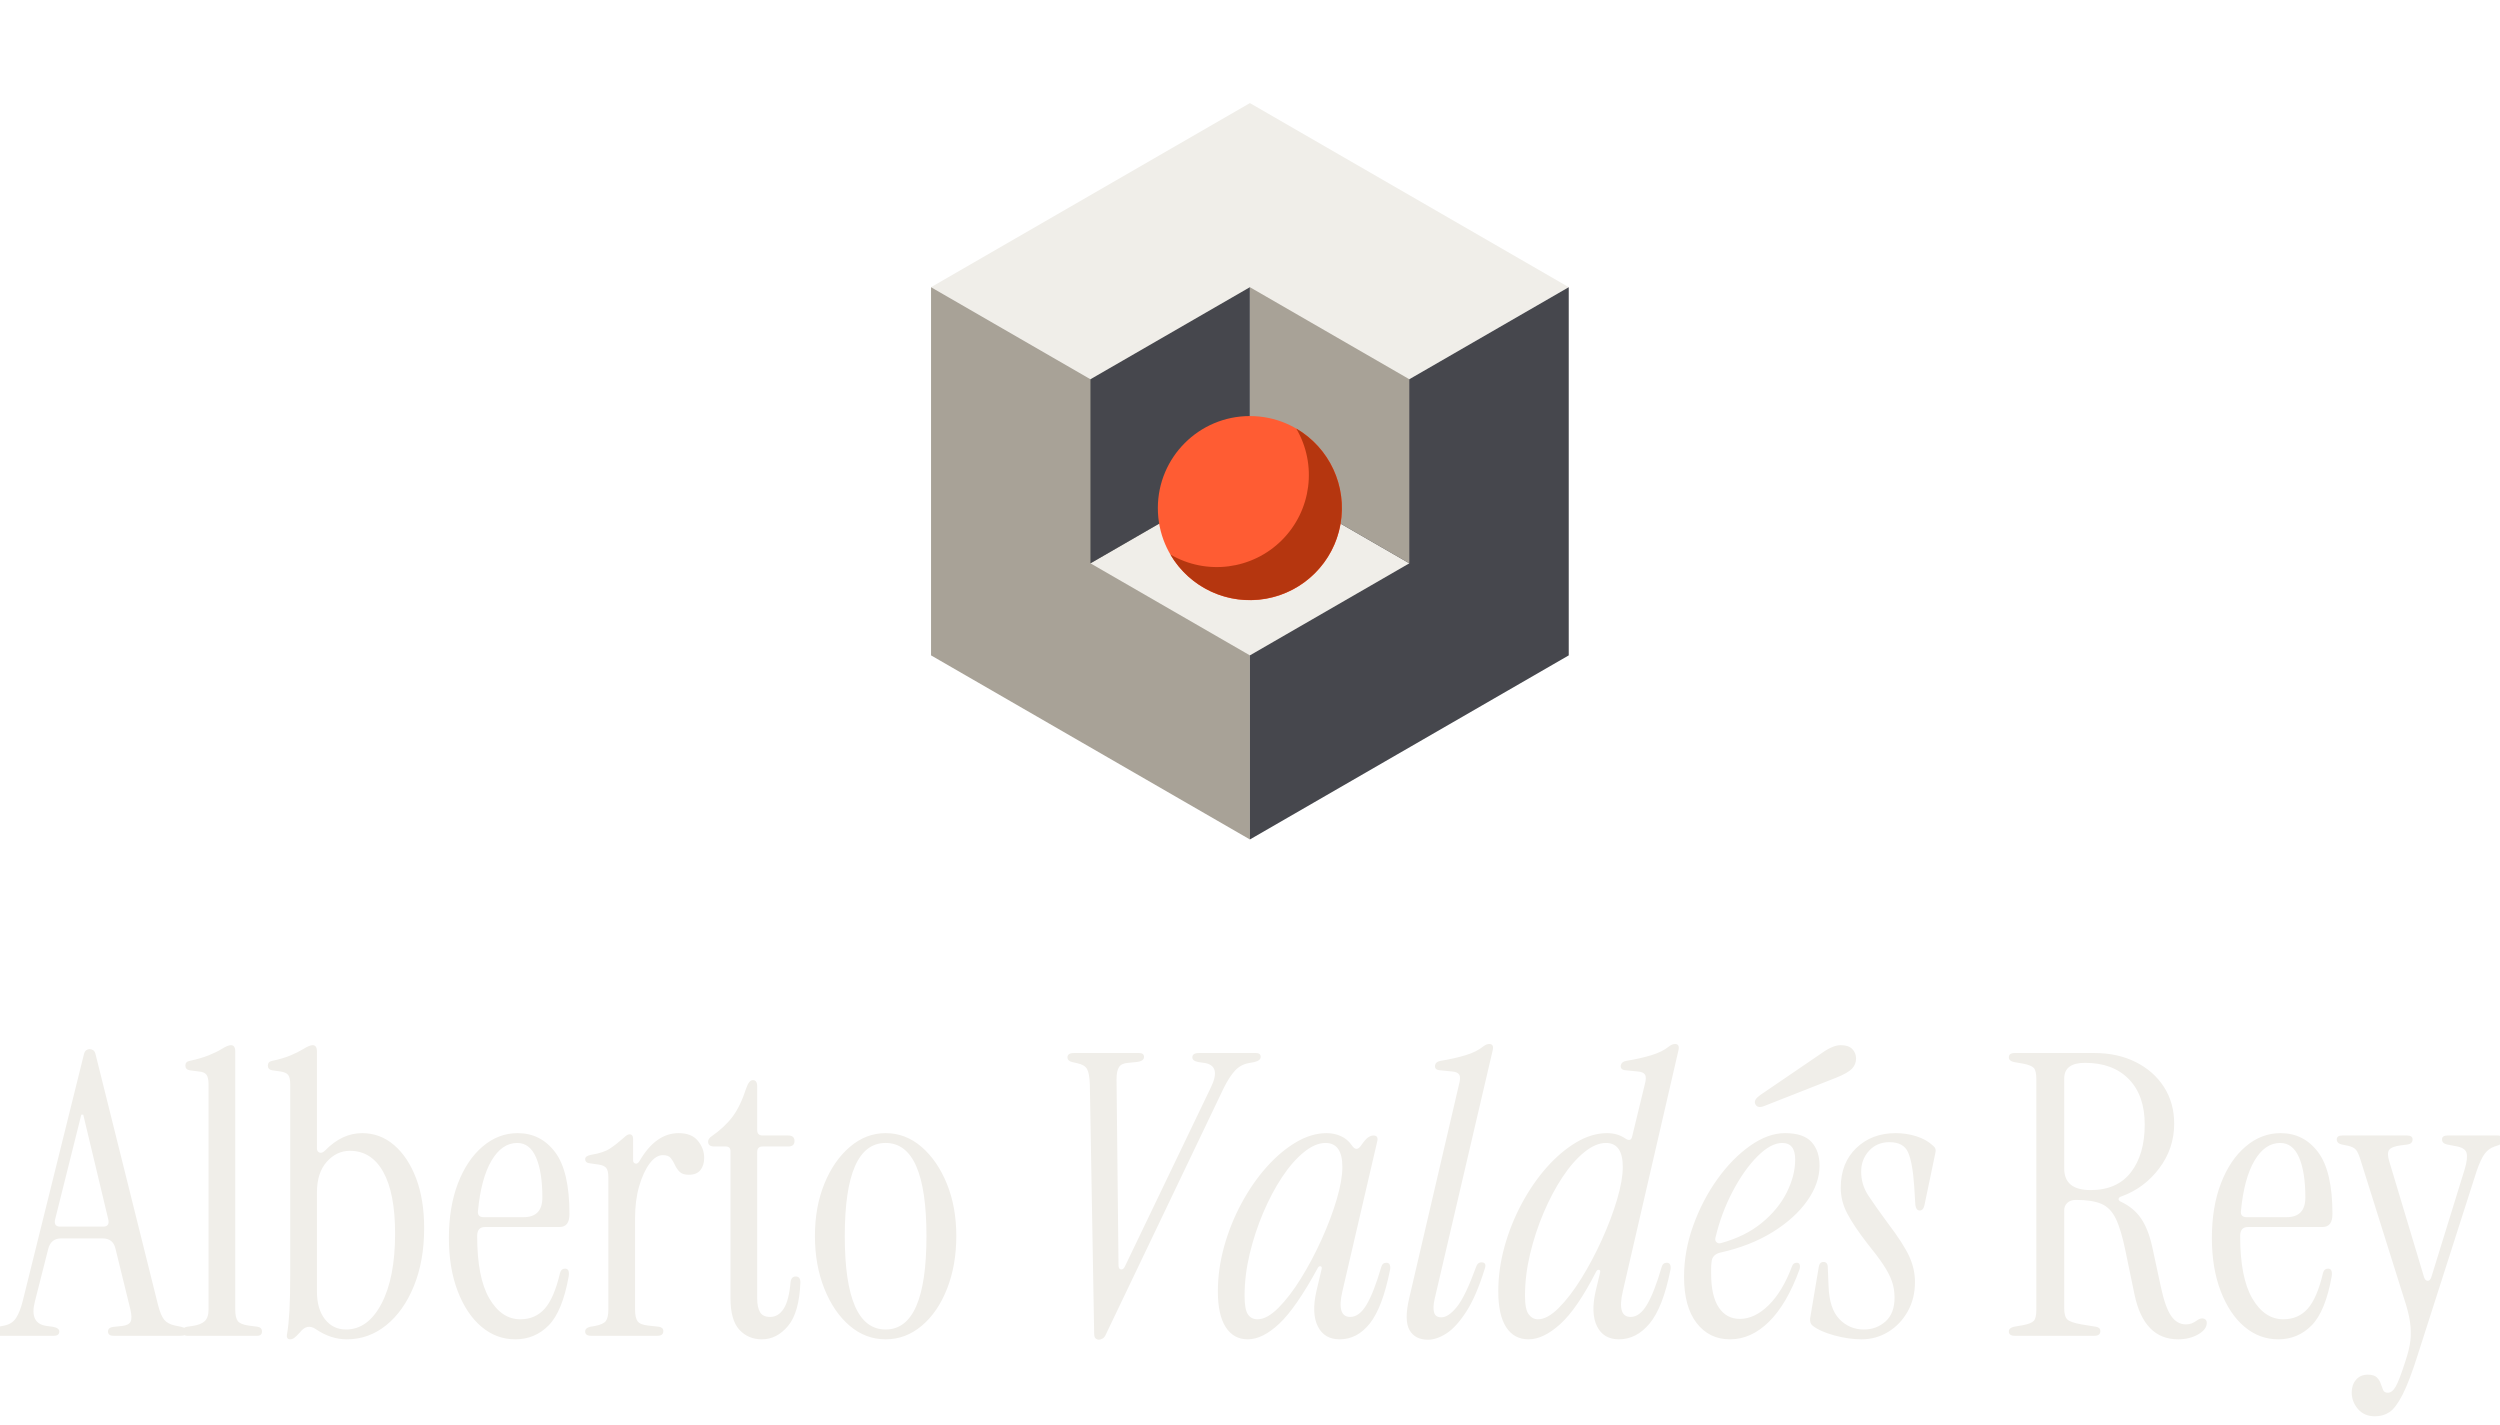
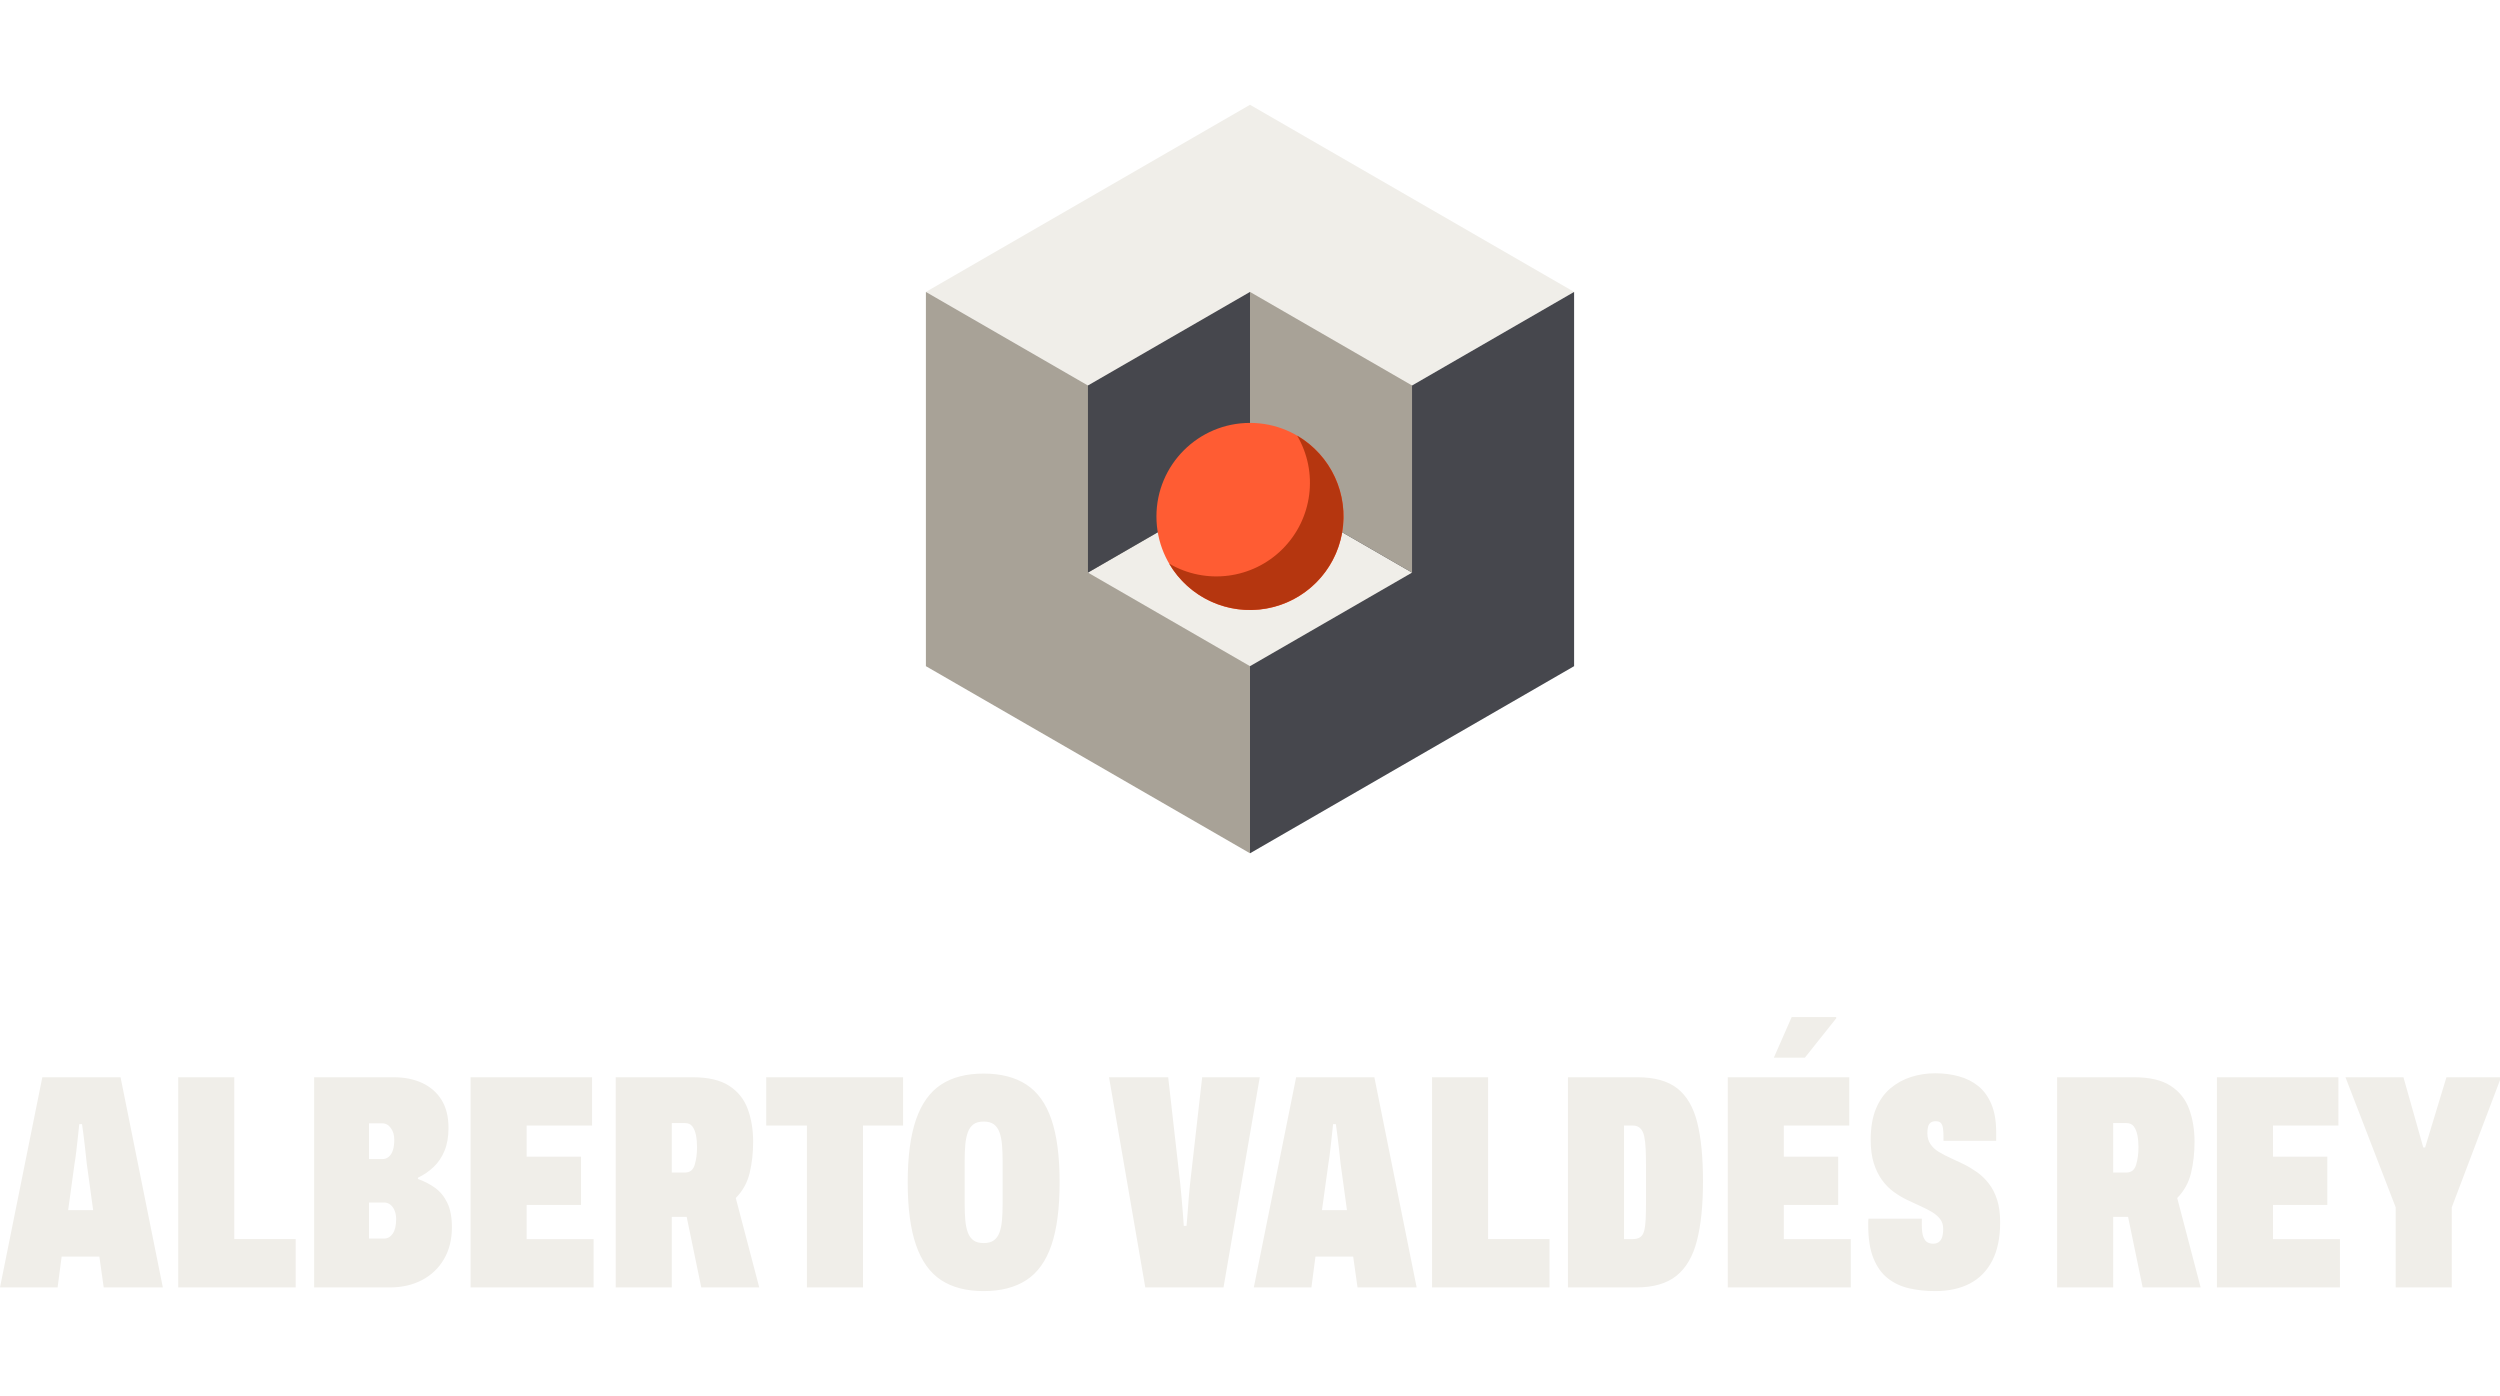
- <svg xmlns="http://www.w3.org/2000/svg" viewBox="0 0 679 387" role="img" aria-labelledby="t">
-   <g transform="translate(211.47 0)">
+ <svg xmlns="http://www.w3.org/2000/svg" viewBox="0 0 668 373" role="img" aria-labelledby="t">
+   <g transform="translate(206.00 0)">
    <g id="symbol">
      <polygon fill="#f0eee9" points="128.00,28.00 214.60,78.00 128.00,128.00 41.40,78.00" />
      <polygon fill="#a8a297" points="41.40,78.00 128.00,128.00 128.00,228.00 41.40,178.00" />
      <polygon fill="#46474d" points="214.60,78.00 128.00,128.00 128.00,228.00 214.60,178.00" />
      <polygon fill="#f0eee9" points="128.00,178.00 84.70,153.00 128.00,128.00 171.30,153.00" />
      <polygon fill="#46474d" points="128.00,78.00 84.70,103.00 84.70,153.00 128.00,128.00" />
      <polygon fill="#a8a297" points="128.00,78.00 171.30,103.00 171.30,153.00 128.00,128.00" />
      <circle fill="#ff5c33" cx="128.00" cy="138.00" r="25.00" />
      <path fill="#b5360f" d="M140.60 116.40 A25.00 25.00 0 1 1 106.40 150.60 A25.00 25.00 0 0 0 140.60 116.40 Z" />
    </g>
  </g>
  <g id="wordmark" fill="#f0eee9">
-     <path d="M-0.32 362.8Q-1.92 362.8 -1.92 361.733Q-1.92 360.667 -0.427 360.347L1.173 360.027Q3.307 359.6 4.373 357.947Q5.44 356.293 6.187 353.307L22.72 286.64Q22.933 285.573 23.413 285.253Q23.893 284.933 24.32 284.933Q24.853 284.933 25.333 285.253Q25.813 285.573 26.027 286.64L42.88 354.267Q43.627 357.253 44.587 358.427Q45.547 359.6 47.573 360.027L49.173 360.347Q50.667 360.667 50.667 361.733Q50.667 362.8 49.067 362.8H30.827Q29.333 362.8 29.333 361.627Q29.333 360.453 31.147 360.347L33.173 360.133Q34.987 359.92 35.467 358.96Q35.947 358.0 35.413 355.653L31.36 339.12Q30.72 336.347 27.84 336.347H16.64Q13.867 336.347 13.12 339.12L9.493 353.413Q7.893 359.493 12.693 360.133L14.293 360.347Q16.107 360.667 16.107 361.627Q16.107 362.8 14.613 362.8ZM16.32 333.147H28.053Q29.76 333.147 29.44 331.333L22.613 302.747H22.08L14.933 331.333Q14.613 333.147 16.32 333.147Z M50.88 362.8Q49.6 362.8 49.6 361.627Q49.6 360.56 50.773 360.347L52.267 360.133Q54.507 359.813 55.573 358.853Q56.64 357.893 56.64 355.653V294.533Q56.64 292.613 56.053 291.867Q55.467 291.12 53.973 291.013L51.52 290.693Q50.347 290.48 50.347 289.413Q50.347 288.347 51.52 288.133Q54.507 287.493 56.64 286.64Q58.773 285.787 60.16 284.933Q61.867 283.867 62.72 283.867Q63.893 283.867 63.893 285.573V355.653Q63.893 357.893 64.587 358.8Q65.28 359.707 67.52 360.027L69.973 360.347Q71.147 360.56 71.147 361.627Q71.147 362.8 69.867 362.8Z M94.187 363.76Q89.813 363.76 85.76 360.987Q83.413 359.387 81.493 361.84Q80.427 363.013 79.893 363.387Q79.36 363.76 78.827 363.76Q77.653 363.76 77.973 362.267Q78.4 359.813 78.613 355.973Q78.827 352.133 78.827 345.733V294.533Q78.827 292.613 78.24 291.92Q77.653 291.227 76.16 291.013L73.92 290.693Q72.747 290.48 72.747 289.413Q72.747 288.347 73.92 288.133Q76.907 287.493 78.933 286.64Q80.96 285.787 82.347 284.933Q84.053 283.867 84.907 283.867Q86.08 283.867 86.08 285.573V311.92Q86.08 312.773 86.773 313.04Q87.467 313.307 88.32 312.453Q92.907 307.76 98.347 307.76Q103.253 307.76 107.04 311.013Q110.827 314.267 113.013 320.027Q115.2 325.787 115.2 333.573Q115.2 342.427 112.427 349.253Q109.653 356.08 104.907 359.92Q100.16 363.76 94.187 363.76ZM93.973 361.093Q99.947 361.093 103.627 354.053Q107.307 347.013 107.307 335.067Q107.307 324.08 104.107 318.32Q100.907 312.56 95.04 312.56Q91.413 312.56 88.747 315.547Q86.08 318.533 86.08 323.867V350.747Q86.08 355.547 88.267 358.32Q90.453 361.093 93.973 361.093Z M139.947 363.76Q134.827 363.76 130.773 360.347Q126.72 356.933 124.32 350.693Q121.92 344.453 121.92 336.24Q121.92 327.813 124.373 321.413Q126.827 315.013 131.093 311.387Q135.36 307.76 140.587 307.76Q146.88 307.76 150.773 312.933Q154.667 318.107 154.667 329.733Q154.667 333.253 152.0 333.253H131.733Q129.6 333.253 129.6 335.707Q129.6 347.013 132.907 352.667Q136.213 358.32 141.333 358.32Q145.387 358.32 147.947 355.44Q150.507 352.56 152.107 345.733Q152.427 344.56 153.493 344.56Q154.773 344.56 154.453 346.693Q152.747 356.187 149.013 359.973Q145.28 363.76 139.947 363.76ZM131.413 330.587H142.187Q147.307 330.587 147.307 325.253Q147.307 318.32 145.6 314.373Q143.893 310.427 140.48 310.427Q136.32 310.427 133.493 315.227Q130.667 320.027 129.813 328.88Q129.6 330.587 131.413 330.587Z M173.76 315.227Q178.133 307.76 184.32 307.76Q187.84 307.76 189.547 309.84Q191.253 311.92 191.253 314.48Q191.253 316.507 190.24 317.787Q189.227 319.067 187.093 319.067Q185.387 319.067 184.587 318.267Q183.787 317.467 183.307 316.4Q182.827 315.333 182.187 314.533Q181.547 313.733 180.053 313.733Q178.133 313.733 176.427 316.027Q174.72 318.32 173.6 322.16Q172.48 326.0 172.48 330.907V355.653Q172.48 357.893 173.173 358.853Q173.867 359.813 176.107 360.027L178.987 360.347Q180.16 360.56 180.16 361.52Q180.16 362.8 178.56 362.8H160.533Q158.933 362.8 158.933 361.627Q158.933 360.667 160.32 360.347L161.6 360.133Q163.84 359.707 164.533 358.8Q165.227 357.893 165.227 355.653V319.813Q165.227 317.893 164.64 317.2Q164.053 316.507 162.56 316.293L160.32 315.973Q158.933 315.867 158.933 314.8Q158.933 313.947 160.64 313.627Q163.947 313.093 165.707 311.92Q167.467 310.747 169.387 309.04Q170.347 308.08 170.987 308.08Q171.947 308.08 171.947 309.36V315.12Q171.947 315.867 172.587 316.027Q173.227 316.187 173.76 315.227Z M206.933 363.76Q203.2 363.76 200.8 361.147Q198.4 358.533 198.4 352.56V312.667Q198.4 311.387 197.12 311.387H194.027Q192.32 311.387 192.32 310.107Q192.32 309.253 193.28 308.613Q196.8 306.16 198.933 303.333Q201.067 300.507 202.667 295.6Q203.413 293.36 204.48 293.36Q205.653 293.36 205.653 295.067V306.907Q205.653 308.4 207.147 308.4H214.08Q215.787 308.4 215.787 309.893Q215.787 311.387 214.08 311.387H207.147Q205.653 311.387 205.653 312.88V352.667Q205.653 355.013 206.4 356.347Q207.147 357.68 209.173 357.68Q211.413 357.68 212.853 355.44Q214.293 353.2 214.72 348.187Q214.933 346.693 216.107 346.693Q217.387 346.693 217.387 348.293Q217.067 356.507 214.027 360.133Q210.987 363.76 206.933 363.76Z M240.533 363.76Q235.093 363.76 230.773 360.08Q226.453 356.4 223.893 350.0Q221.333 343.6 221.333 335.707Q221.333 327.813 223.893 321.52Q226.453 315.227 230.827 311.493Q235.2 307.76 240.533 307.76Q245.973 307.76 250.293 311.493Q254.613 315.227 257.173 321.52Q259.733 327.813 259.733 335.707Q259.733 343.6 257.227 350.0Q254.72 356.4 250.347 360.08Q245.973 363.76 240.533 363.76ZM240.533 361.093Q251.627 361.093 251.627 335.707Q251.627 310.427 240.533 310.427Q229.44 310.427 229.44 335.707Q229.44 361.093 240.533 361.093Z M298.453 363.867Q298.027 363.867 297.6 363.547Q297.173 363.227 297.173 362.16L296 294.533Q295.893 291.547 295.253 290.373Q294.613 289.2 292.587 288.773L291.2 288.453Q289.92 288.133 289.92 287.173Q289.92 286.0 291.733 286.0H309.333Q310.72 286.0 310.72 287.067Q310.72 288.24 308.587 288.453L306.453 288.667Q304.64 288.773 303.947 289.787Q303.253 290.8 303.253 293.147L303.787 343.6Q303.787 344.667 304.427 344.773Q305.067 344.88 305.493 344.027L328.853 295.387Q331.84 289.307 326.933 288.667L325.44 288.453Q323.84 288.133 323.84 287.173Q323.84 286.0 325.653 286.0H341.12Q342.4 286.0 342.4 287.067Q342.4 288.027 340.693 288.453L338.987 288.773Q336.853 289.2 335.36 290.853Q333.867 292.507 332.373 295.493L300.48 362.16Q300.053 363.227 299.467 363.547Q298.88 363.867 298.453 363.867Z M338.88 363.76Q335.04 363.76 332.907 360.453Q330.773 357.147 330.773 350.747Q330.773 344.667 332.48 338.533Q334.187 332.4 337.173 326.853Q340.16 321.307 343.947 317.04Q347.733 312.773 351.947 310.267Q356.16 307.76 360.32 307.76Q362.347 307.76 364.16 308.56Q365.973 309.36 367.147 311.067Q367.787 312.027 368.427 312.027Q369.067 312.027 369.707 311.067Q370.88 309.36 371.627 308.88Q372.373 308.4 373.013 308.4Q374.4 308.4 374.08 309.893L364.587 350.747Q362.987 357.68 366.72 357.68Q369.173 357.68 371.147 354.373Q373.12 351.067 375.147 344.133Q375.467 342.96 376.533 342.96Q377.28 342.96 377.493 343.6Q377.707 344.24 377.493 345.093Q375.467 355.12 372.053 359.44Q368.64 363.76 363.84 363.76Q359.68 363.76 357.92 360.24Q356.16 356.72 357.547 350.64L358.933 344.773Q359.147 344.027 358.667 343.92Q358.187 343.813 357.867 344.453Q352.0 355.227 347.467 359.493Q342.933 363.76 338.88 363.76ZM341.547 358.32Q344.107 358.32 347.2 355.227Q350.293 352.133 353.333 347.227Q356.373 342.32 358.933 336.667Q361.493 331.013 363.04 325.787Q364.587 320.56 364.587 316.933Q364.587 310.427 360.0 310.427Q357.227 310.427 354.133 312.933Q351.04 315.44 348.213 319.707Q345.387 323.973 343.093 329.36Q340.8 334.747 339.413 340.56Q338.027 346.373 338.027 351.92Q338.027 355.653 338.933 356.987Q339.84 358.32 341.547 358.32Z M387.84 363.867Q384.32 363.867 382.827 361.253Q381.333 358.64 382.72 352.667L396.267 294.533Q396.8 292.613 396.32 291.867Q395.84 291.12 394.347 291.013L391.147 290.693Q389.547 290.587 389.76 289.307Q389.973 288.347 391.253 288.133Q395.093 287.493 398.08 286.587Q401.067 285.68 402.88 284.187Q403.733 283.547 404.48 283.547Q405.76 283.547 405.44 285.147L389.653 352.773Q389.12 355.12 389.493 356.453Q389.867 357.787 391.467 357.787Q393.387 357.787 395.68 354.96Q397.973 352.133 400.853 344.24Q401.28 342.853 402.347 342.853Q403.947 342.853 403.2 344.773Q400.96 352.027 398.24 356.24Q395.52 360.453 392.853 362.16Q390.187 363.867 387.84 363.867Z M415.147 363.76Q411.2 363.76 409.067 360.453Q406.933 357.147 406.933 350.747Q406.933 344.667 408.64 338.533Q410.347 332.4 413.333 326.853Q416.32 321.307 420.107 317.04Q423.893 312.773 428.107 310.267Q432.32 307.76 436.48 307.76Q439.36 307.76 441.493 309.253Q442.987 310.213 443.307 308.613L446.72 294.533Q447.253 292.613 446.773 291.867Q446.293 291.12 444.8 291.013L441.6 290.693Q440.0 290.587 440.213 289.307Q440.427 288.347 441.707 288.133Q445.547 287.493 448.533 286.587Q451.52 285.68 453.333 284.187Q454.187 283.547 454.933 283.547Q456.213 283.547 455.893 285.147L440.747 350.747Q439.147 357.68 442.88 357.68Q445.333 357.68 447.307 354.373Q449.28 351.067 451.307 344.133Q451.627 342.96 452.693 342.96Q453.44 342.96 453.653 343.6Q453.867 344.24 453.653 345.093Q451.627 355.12 448.053 359.44Q444.48 363.76 439.68 363.76Q435.52 363.76 433.76 360.24Q432.0 356.72 433.387 350.64L434.56 345.733Q434.773 344.987 434.293 344.88Q433.813 344.773 433.493 345.413Q428.373 355.44 423.787 359.6Q419.2 363.76 415.147 363.76ZM417.707 358.32Q420.267 358.32 423.36 355.227Q426.453 352.133 429.493 347.227Q432.533 342.32 435.093 336.667Q437.653 331.013 439.2 325.787Q440.747 320.56 440.747 316.933Q440.747 310.427 436.16 310.427Q433.387 310.427 430.293 312.933Q427.2 315.44 424.373 319.707Q421.547 323.973 419.253 329.36Q416.96 334.747 415.573 340.56Q414.187 346.373 414.187 351.92Q414.187 355.653 415.2 356.987Q416.213 358.32 417.707 358.32Z M469.867 363.76Q464.213 363.76 460.8 359.333Q457.387 354.907 457.387 346.8Q457.387 339.76 459.893 332.827Q462.4 325.893 466.453 320.24Q470.507 314.587 475.36 311.173Q480.213 307.76 484.8 307.76Q489.813 307.76 492.0 310.16Q494.187 312.56 494.187 316.613Q494.187 321.413 490.827 326.16Q487.467 330.907 481.44 334.64Q475.413 338.373 467.307 340.187Q464.96 340.72 464.853 342.853Q464.747 343.6 464.747 344.4Q464.747 345.2 464.747 345.947Q464.747 352.027 466.827 355.12Q468.907 358.213 472.533 358.213Q476.587 358.213 480.373 354.48Q484.16 350.747 486.72 343.92Q487.04 342.96 488.0 342.96Q488.64 342.96 488.8 343.493Q488.96 344.027 488.747 344.773Q485.333 354.16 480.48 358.96Q475.627 363.76 469.867 363.76ZM465.92 336.133Q465.707 336.88 466.187 337.36Q466.667 337.84 467.413 337.627Q474.027 335.813 478.507 332.133Q482.987 328.453 485.28 323.867Q487.573 319.28 487.573 314.907Q487.573 310.427 484.053 310.427Q480.96 310.427 477.333 314.053Q473.707 317.68 470.613 323.547Q467.52 329.413 465.92 336.133ZM479.147 300.4Q477.227 301.147 476.693 299.76Q476.267 298.693 478.08 297.413L494.827 286.0Q497.813 283.867 499.947 283.867Q502.08 283.867 503.093 284.933Q504.107 286.0 504.107 287.493Q504.107 289.093 502.987 290.267Q501.867 291.44 498.667 292.72Z M505.6 363.76Q502.08 363.76 498.187 362.693Q494.293 361.627 492.267 360.027Q491.52 359.387 491.627 358.107L493.973 344.133Q494.187 342.747 495.253 342.747Q496.427 342.747 496.427 344.24L496.64 349.36Q496.853 355.44 499.573 358.267Q502.293 361.093 506.24 361.093Q509.653 361.093 512.107 358.907Q514.56 356.72 514.56 352.453Q514.56 350.0 513.813 347.92Q513.067 345.84 511.467 343.44Q509.867 341.04 507.093 337.627Q503.467 332.933 501.707 329.573Q499.947 326.213 499.947 322.587Q499.947 315.867 504.16 311.813Q508.373 307.76 514.88 307.76Q517.76 307.76 520.48 308.613Q523.2 309.467 525.013 311.173Q525.973 311.92 525.653 313.093L522.667 327.387Q522.347 328.773 521.387 328.773Q520.427 328.773 520.213 327.28L519.893 322.16Q519.467 315.76 518.24 312.987Q517.013 310.213 513.173 310.213Q509.76 310.213 507.627 312.56Q505.493 314.907 505.493 318.213Q505.493 321.733 507.413 324.667Q509.333 327.6 512.64 332.08Q517.013 337.84 518.56 341.253Q520.107 344.667 520.107 348.187Q520.107 352.667 518.133 356.187Q516.16 359.707 512.853 361.733Q509.547 363.76 505.6 363.76Z M591.573 363.76Q582.293 363.76 579.733 351.6L577.28 339.76Q576.107 334.0 574.667 331.013Q573.227 328.027 570.72 326.96Q568.213 325.893 563.84 325.893Q562.347 325.893 561.493 326.693Q560.64 327.493 560.64 328.667V355.333Q560.64 357.573 561.493 358.373Q562.347 359.173 565.333 359.707L569.28 360.347Q570.453 360.56 570.453 361.52Q570.453 362.8 568.853 362.8H547.2Q545.6 362.8 545.6 361.627Q545.6 360.667 546.987 360.347L549.44 359.92Q551.68 359.493 552.373 358.747Q553.067 358.0 553.067 355.76V293.04Q553.067 290.8 552.373 290.053Q551.68 289.307 549.44 288.88L546.987 288.453Q545.6 288.133 545.6 287.173Q545.6 286.0 547.2 286.0H568.853Q575.147 286.0 580.053 288.453Q584.96 290.907 587.733 295.227Q590.507 299.547 590.507 305.2Q590.507 311.92 586.453 317.307Q582.4 322.693 576.213 324.933Q575.467 325.147 575.413 325.627Q575.36 326.107 576.107 326.427Q579.52 328.027 581.493 330.907Q583.467 333.787 584.533 338.587L586.88 349.467Q588.053 355.013 589.653 357.36Q591.253 359.707 593.707 359.707Q594.56 359.707 595.253 359.44Q595.947 359.173 597.013 358.427Q597.867 357.893 598.613 358.16Q599.36 358.427 599.36 359.28Q599.36 361.093 597.013 362.427Q594.667 363.76 591.573 363.76ZM567.787 323.227Q575.04 323.227 578.773 318.373Q582.507 313.52 582.507 305.413Q582.507 297.52 578.187 293.093Q573.867 288.667 566.293 288.667Q560.64 288.667 560.64 292.933V317.36Q560.64 323.227 567.787 323.227Z M618.773 363.76Q613.653 363.76 609.6 360.347Q605.547 356.933 603.147 350.693Q600.747 344.453 600.747 336.24Q600.747 327.813 603.2 321.413Q605.653 315.013 609.92 311.387Q614.187 307.76 619.413 307.76Q625.707 307.76 629.6 312.933Q633.493 318.107 633.493 329.733Q633.493 333.253 630.827 333.253H610.56Q608.427 333.253 608.427 335.707Q608.427 347.013 611.733 352.667Q615.04 358.32 620.16 358.32Q624.213 358.32 626.773 355.44Q629.333 352.56 630.933 345.733Q631.253 344.56 632.32 344.56Q633.6 344.56 633.28 346.693Q631.573 356.187 627.84 359.973Q624.107 363.76 618.773 363.76ZM610.24 330.587H621.013Q626.133 330.587 626.133 325.253Q626.133 318.32 624.427 314.373Q622.72 310.427 619.307 310.427Q615.147 310.427 612.32 315.227Q609.493 320.027 608.64 328.88Q608.427 330.587 610.24 330.587Z M645.013 384.667Q642.133 384.667 640.427 382.693Q638.72 380.72 638.72 378.16Q638.72 376.133 639.893 374.747Q641.067 373.36 643.093 373.36Q644.8 373.36 645.547 374.107Q646.293 374.853 646.613 375.813Q646.933 376.773 647.253 377.52Q647.573 378.267 648.533 378.267Q649.707 378.267 650.667 376.613Q651.627 374.96 653.333 369.627Q654.4 366.427 654.667 364.08Q654.933 361.733 654.56 359.067Q654.187 356.4 652.907 352.56L641.28 315.547Q640.533 312.987 639.84 312.24Q639.147 311.493 637.653 311.173L636.053 310.853Q634.667 310.533 634.667 309.467Q634.667 308.4 636.16 308.4H653.76Q655.253 308.4 655.253 309.467Q655.253 310.64 653.867 310.853L652.16 311.067Q649.6 311.387 648.907 312.293Q648.213 313.2 648.96 315.547L658.347 346.8Q658.667 347.867 659.36 347.867Q660.053 347.867 660.373 346.8L669.44 317.467Q670.293 314.587 669.92 313.147Q669.547 311.707 666.88 311.28L664.64 310.853Q663.253 310.533 663.253 309.467Q663.253 308.4 664.747 308.4H678.293Q679.787 308.4 679.787 309.573Q679.787 310.64 678.507 311.067L677.547 311.387Q675.947 311.92 674.88 313.307Q673.813 314.693 672.64 318.107L656.747 367.707Q654.4 375.173 652.533 378.8Q650.667 382.427 648.96 383.547Q647.253 384.667 645.013 384.667Z" />
+     <path d="M0 344 11.31 287.84H32.21L43.51 344H27.71L26.55 335.76H16.47L15.39 344ZM18.21 323.35H24.89L23.17 310.83Q23.08 310.09 22.96 308.86Q22.83 307.63 22.66 306.12Q22.5 304.61 22.29 303.1Q22.08 301.59 21.92 300.37H21.18Q21.02 301.92 20.81 303.84Q20.6 305.75 20.39 307.59Q20.18 309.43 19.93 310.83ZM47.62 344V287.84H62.6V331.08H79.01V344ZM83.94 344V287.84H105.14Q109.55 287.84 112.85 289.39Q116.16 290.94 118 293.93Q119.84 296.91 119.84 301.39Q119.84 304.91 118.78 307.48Q117.72 310.05 115.88 311.8Q114.03 313.56 111.67 314.69V315.02Q114.2 315.92 116.25 317.39Q118.29 318.86 119.52 321.39Q120.75 323.93 120.75 327.93Q120.75 332.83 118.62 336.45Q116.5 340.08 112.75 342.04Q108.99 344 104.18 344ZM98.6 330.94H102.65Q104.04 330.94 104.94 329.63Q105.85 328.33 105.85 325.71Q105.85 324.49 105.44 323.47Q105.03 322.45 104.29 321.88Q103.55 321.31 102.65 321.31H98.6ZM98.6 309.71H102.15Q103.13 309.71 103.87 309.1Q104.61 308.49 104.98 307.35Q105.35 306.2 105.35 304.49Q105.35 302.69 104.44 301.43Q103.54 300.16 102.15 300.16H98.6ZM125.74 344V287.84H158.2V300.74H140.72V309.06H155.25V321.96H140.72V331.09H158.61V344ZM164.52 344V287.84H185.04Q191.32 287.84 194.84 290.13Q198.36 292.41 199.8 296.34Q201.24 300.26 201.24 305.07Q201.24 309.49 200.32 313.37Q199.4 317.26 196.6 320.11L202.87 344H187.38L183.48 325.14H179.5V344ZM179.5 313.3H183.05Q185.01 313.3 185.63 311.22Q186.25 309.15 186.25 306.53Q186.25 304.74 185.96 303.31Q185.67 301.88 185.01 300.99Q184.35 300.09 183.05 300.09H179.5ZM215.61 344V300.75H204.73V287.84H241.3V300.75H230.59V344ZM262.83 344.98Q255.94 344.98 251.46 342.04Q246.98 339.09 244.76 332.68Q242.54 326.27 242.54 315.92Q242.54 305.56 244.76 299.15Q246.98 292.74 251.46 289.8Q255.94 286.86 262.83 286.86Q269.73 286.86 274.25 289.8Q278.77 292.74 280.95 299.15Q283.13 305.56 283.13 315.92Q283.13 326.27 280.95 332.68Q278.77 339.09 274.25 342.04Q269.73 344.98 262.83 344.98ZM262.83 332.15Q264.56 332.15 265.56 331.42Q266.56 330.68 267.06 329.33Q267.56 327.98 267.73 326.05Q267.9 324.13 267.9 321.75V310.08Q267.9 307.71 267.73 305.83Q267.56 303.94 267.06 302.55Q266.56 301.16 265.56 300.42Q264.56 299.68 262.83 299.68Q261.1 299.68 260.11 300.42Q259.11 301.16 258.61 302.55Q258.1 303.94 257.93 305.83Q257.76 307.71 257.76 310.08V321.75Q257.76 324.13 257.93 326.05Q258.1 327.98 258.61 329.33Q259.11 330.68 260.11 331.42Q261.1 332.15 262.83 332.15ZM306.02 344 296.33 287.84H312.14L315.38 316.45Q315.54 317.92 315.71 319.96Q315.88 322 316.05 324Q316.22 326.01 316.31 327.56H317.04Q317.21 326.01 317.34 324.01Q317.47 322 317.64 319.96Q317.81 317.92 317.97 316.45L321.22 287.84H336.61L326.92 344ZM335.02 344 346.33 287.84H367.23L378.53 344H362.73L361.57 335.76H351.49L350.41 344ZM353.23 323.35H359.91L358.19 310.83Q358.1 310.09 357.98 308.86Q357.85 307.63 357.68 306.12Q357.52 304.61 357.31 303.1Q357.1 301.59 356.94 300.37H356.2Q356.04 301.92 355.83 303.84Q355.62 305.75 355.41 307.59Q355.2 309.43 354.96 310.83ZM382.64 344V287.84H397.62V331.08H414.03V344ZM418.96 344V287.84H437.49Q444.38 287.84 448.18 290.82Q451.97 293.8 453.5 299.92Q455.04 306.04 455.04 315.68Q455.04 325.23 453.42 331.51Q451.81 337.8 447.93 340.9Q444.06 344 437.17 344ZM433.94 331.09H436.28Q437.53 331.09 438.28 330.56Q439.03 330.03 439.33 328.84Q439.63 327.65 439.72 325.81Q439.81 323.96 439.81 321.43V311.62Q439.81 309 439.72 307Q439.63 304.99 439.33 303.6Q439.03 302.21 438.28 301.48Q437.53 300.74 436.28 300.74H433.94ZM461.66 344V287.84H494.12V300.74H476.64V309.06H491.16V321.96H476.64V331.09H494.53V344ZM473.97 282.61 478.74 271.76H490.62L490.65 272.08L482.26 282.61ZM517.04 344.98Q513.34 344.98 510.13 344.24Q506.92 343.51 504.45 341.59Q501.99 339.67 500.59 336.23Q499.19 332.8 499.19 327.33Q499.19 327.17 499.19 326.56Q499.19 325.95 499.27 325.62H513.52Q513.51 326.03 513.51 326.48Q513.51 326.92 513.51 327.33Q513.51 329.46 513.93 330.52Q514.35 331.59 515.02 331.95Q515.69 332.32 516.53 332.32Q517.11 332.32 517.53 332.16Q517.95 332 518.28 331.68Q518.62 331.35 518.83 330.86Q519.04 330.37 519.13 329.72Q519.22 329.07 519.22 328.33Q519.22 326.78 518.39 325.72Q517.57 324.66 516.21 323.84Q514.85 323.03 513.12 322.26Q511.39 321.48 509.53 320.59Q507.68 319.69 505.95 318.43Q504.22 317.16 502.86 315.28Q501.5 313.4 500.67 310.79Q499.85 308.17 499.85 304.57Q499.85 299.68 501.24 296.29Q502.64 292.9 505.1 290.82Q507.57 288.74 510.65 287.76Q513.73 286.78 517.1 286.78Q520.47 286.78 523.43 287.6Q526.38 288.41 528.61 290.21Q530.83 292.02 532.1 295.04Q533.37 298.06 533.38 302.47V304.82H519.3V303.85Q519.3 302.46 519.17 301.52Q519.04 300.57 518.61 300.08Q518.19 299.59 517.19 299.59Q516.35 299.59 515.84 299.99Q515.34 300.4 515.17 301.1Q514.99 301.8 514.99 302.78Q514.99 304.49 515.82 305.71Q516.64 306.93 518.04 307.78Q519.44 308.64 521.17 309.41Q522.9 310.18 524.72 311.08Q526.53 311.98 528.26 313.2Q529.99 314.42 531.39 316.22Q532.8 318.01 533.62 320.55Q534.44 323.08 534.44 326.6Q534.44 332.73 532.35 336.81Q530.25 340.9 526.39 342.94Q522.53 344.98 517.04 344.98ZM549.66 344V287.84H570.18Q576.47 287.84 579.99 290.13Q583.51 292.41 584.94 296.34Q586.38 300.26 586.38 305.07Q586.38 309.49 585.46 313.37Q584.54 317.26 581.75 320.11L588.01 344H572.52L568.62 325.14H564.64V344ZM564.64 313.3H568.19Q570.15 313.3 570.77 311.22Q571.4 309.15 571.4 306.53Q571.4 304.74 571.11 303.31Q570.82 301.88 570.16 300.99Q569.5 300.09 568.19 300.09H564.64ZM592.36 344V287.84H624.82V300.74H607.34V309.06H621.86V321.96H607.34V331.09H625.23V344ZM640.13 344V322.61L626.71 287.84H642.2L647.5 306.61H647.99L653.69 287.84H668.29L655.11 322.61V344Z" />
  </g>
</svg>
